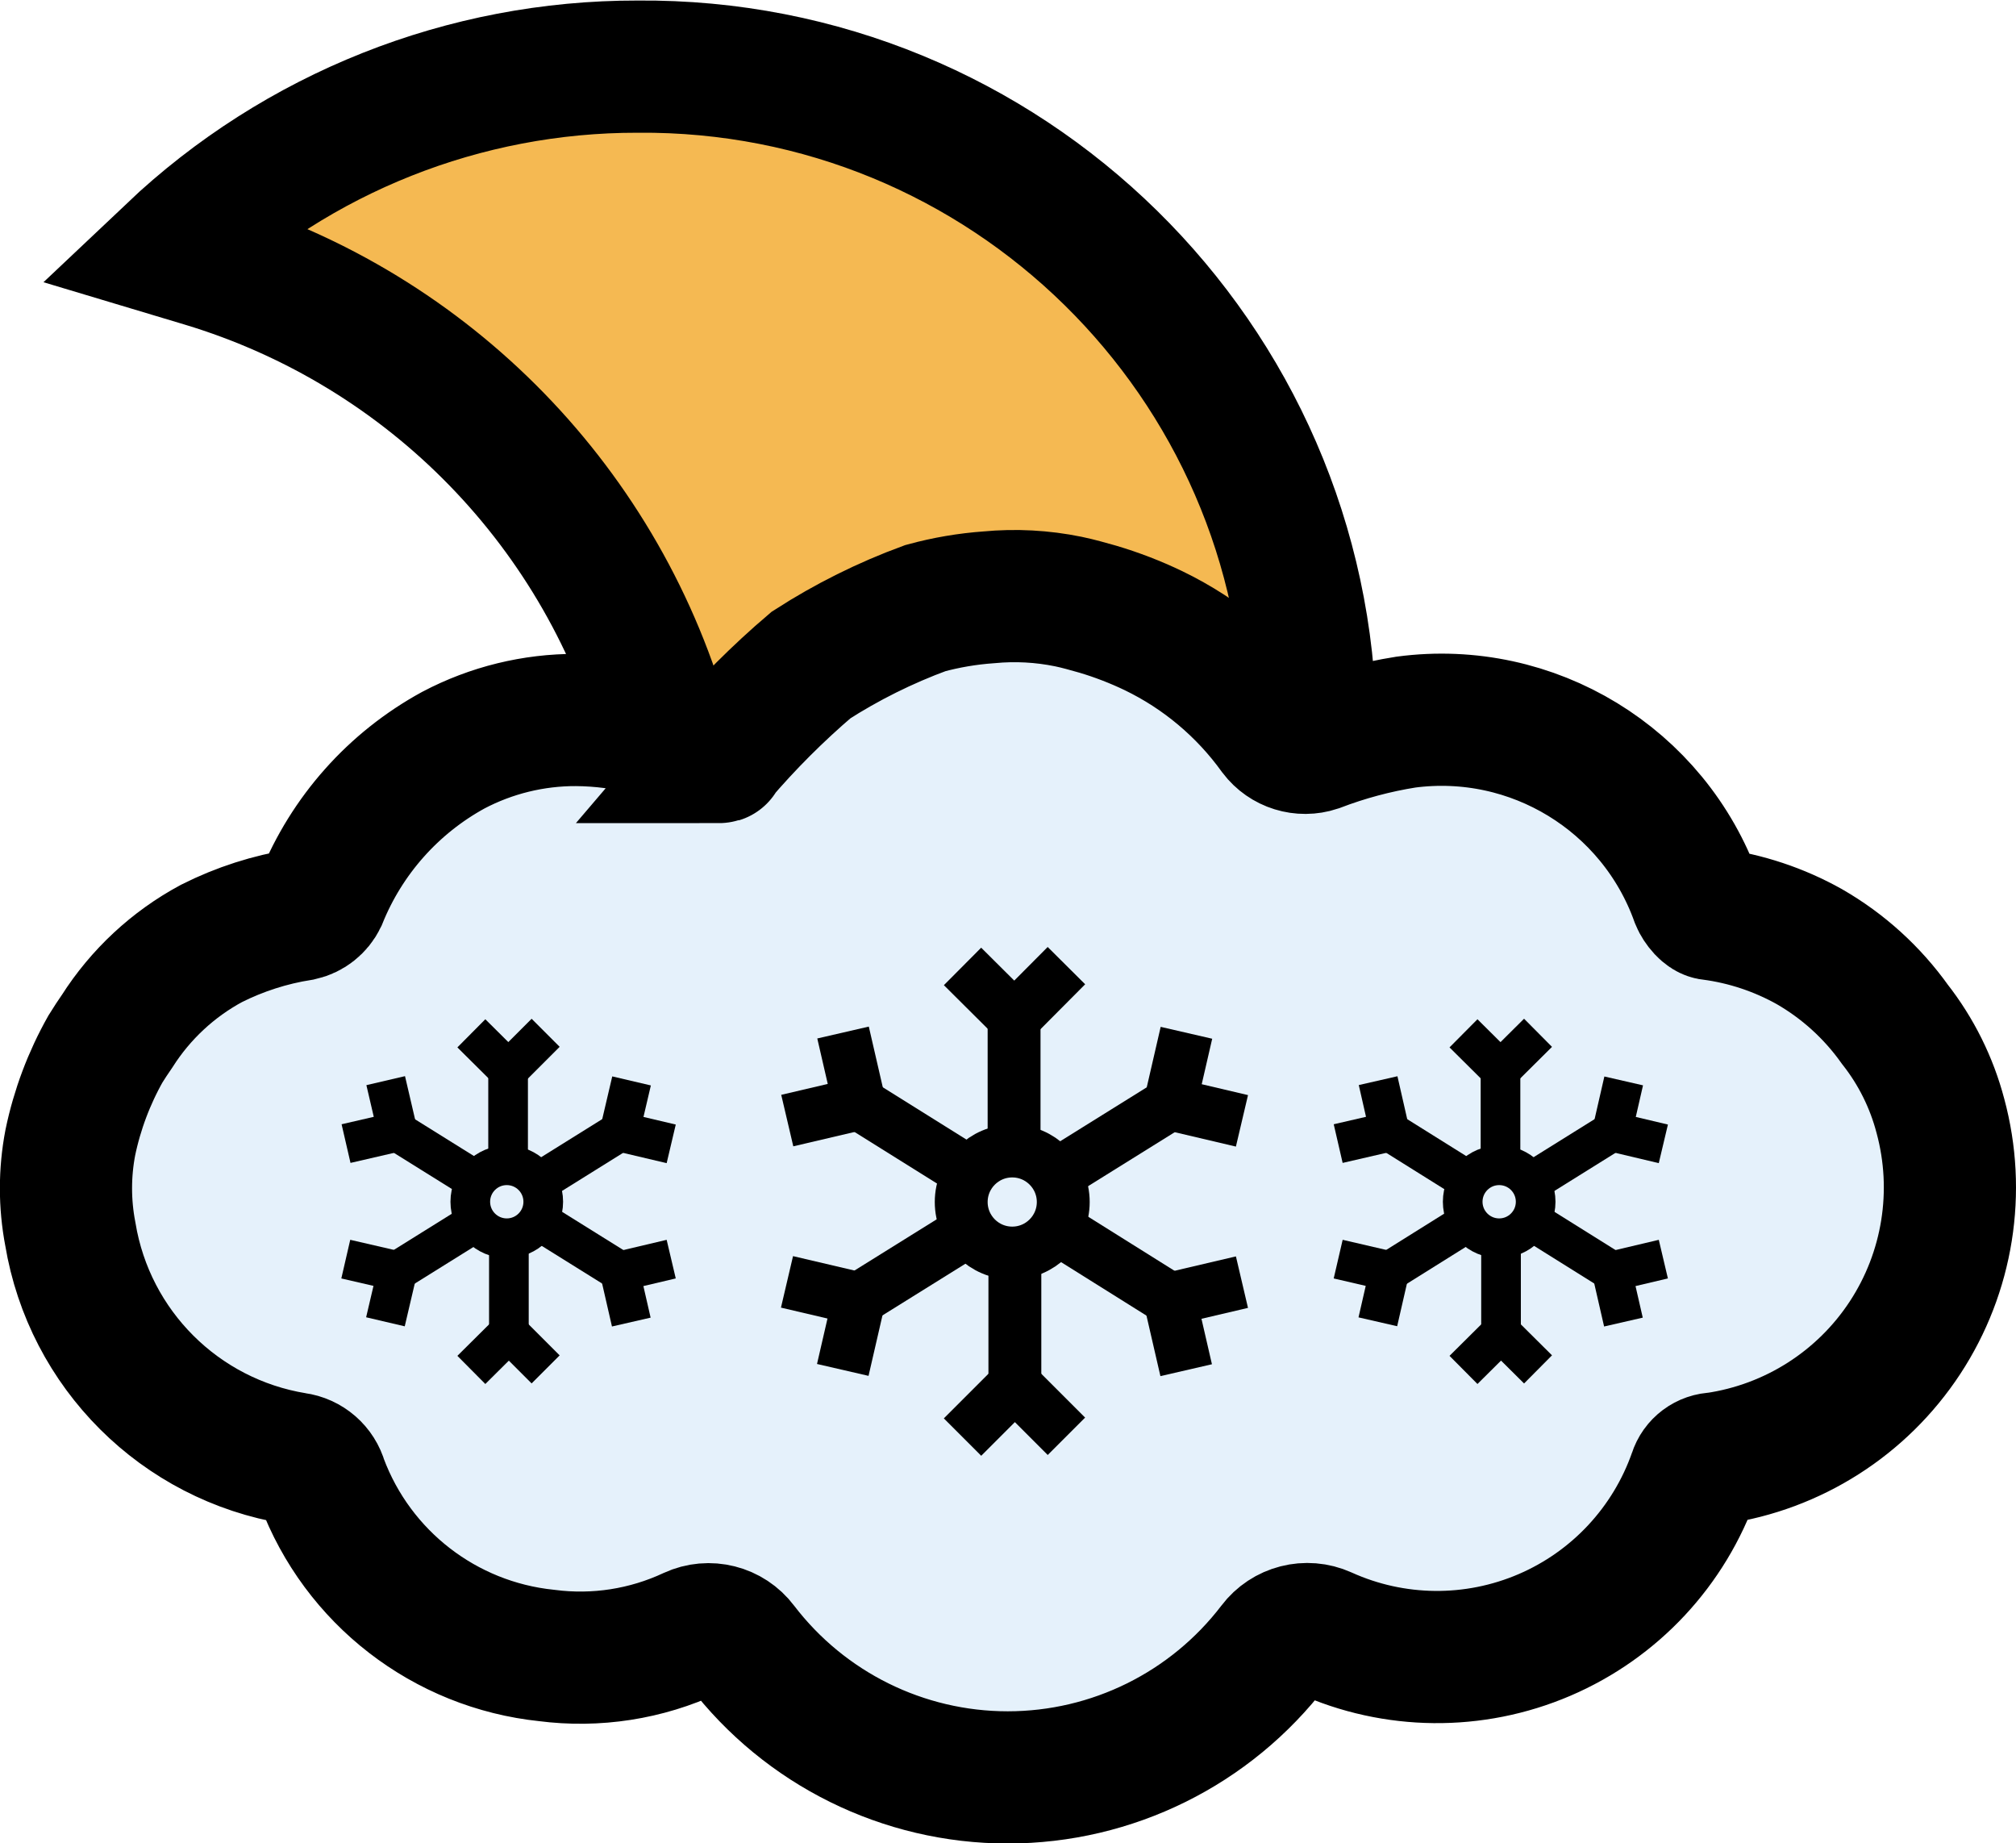
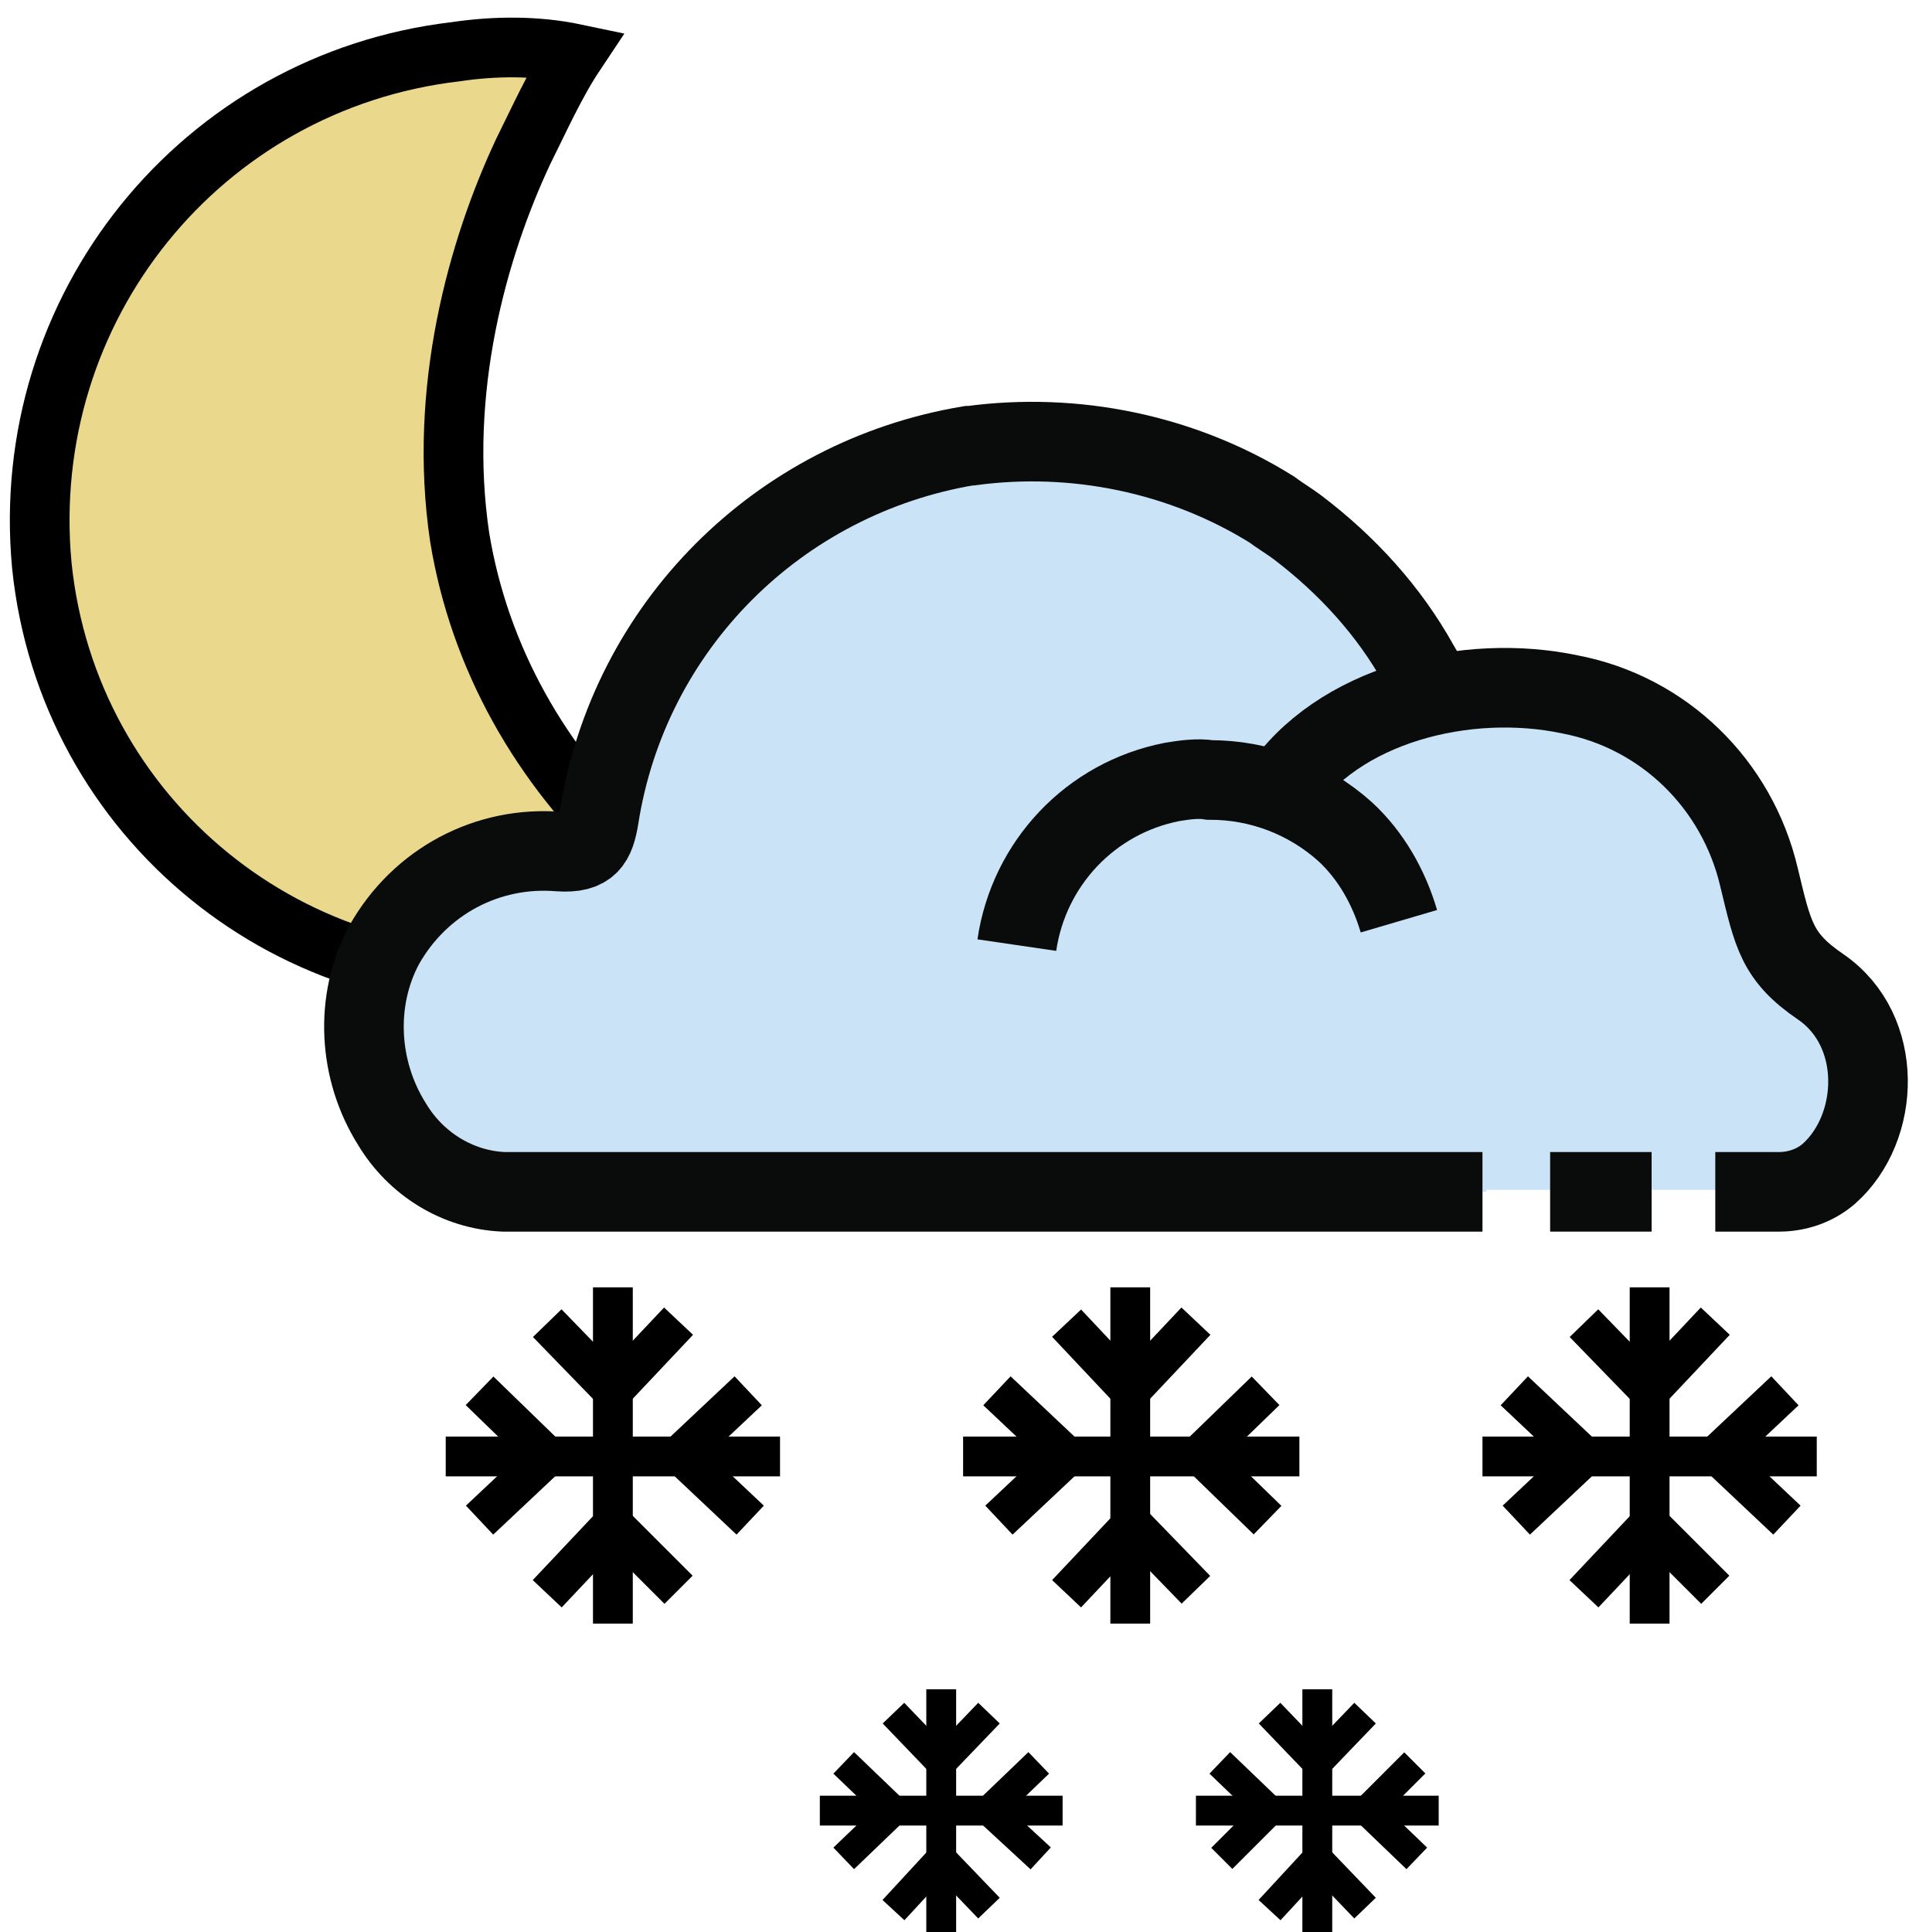
- <svg xmlns="http://www.w3.org/2000/svg" viewBox="0 0 76.26 69.69">
-   <defs>
-     <style>.cls-1{fill:#f5b952;}.cls-2{fill:#e5f1fb;}.cls-3,.cls-4,.cls-5{fill:none;stroke:#000;stroke-miterlimit:10;}.cls-3{stroke-width:1.5px;}.cls-4{stroke-width:2px;}.cls-5{stroke-width:5px;}</style>
-   </defs>
-   <g id="Layer_2" data-name="Layer 2">
-     <g id="Layer_1-2" data-name="Layer 1">
-       <path class="cls-1" d="M25.21,26.89c2.34-.46,4.67-1,7-1.48C37,24.34,42,24.31,46.79,23.26c.29-.06.58-.11.86-.14A25.59,25.59,0,0,0,5,9.51l1.2.36C18.12,13.5,25.46,18.93,25.21,26.89Z" />
-       <path class="cls-2" d="M72.63,42.71a9.76,9.76,0,0,0-1.91-3.66,9.48,9.48,0,0,0-2.41-2.23,10.19,10.19,0,0,0-4.12-1.51c-.21,0-.45-.32-.55-.54a10,10,0,0,0-10.7-6.52,18.19,18.19,0,0,0-3.54.93,1,1,0,0,1-1.18-.41,12,12,0,0,0-4.6-3.9,12.61,12.61,0,0,0-2-.79c-.35-.11-.72-.21-1.09-.29a10.43,10.43,0,0,0-3-.17c-.45,0-.85.08-1.2.13a10.94,10.94,0,0,0-1.15.24L35,24a21.18,21.18,0,0,0-4.17,2,29.76,29.76,0,0,0-3.42,3.34c.09,0,0,0-.1,0A11.39,11.39,0,0,0,22.18,28a9.65,9.65,0,0,0-4.56,1.09,10.67,10.67,0,0,0-4.73,5,2.18,2.18,0,0,1-1.34,1,11.09,11.09,0,0,0-2.83,1,9.39,9.39,0,0,0-3.55,3.15c-.14.21-.29.42-.42.65a11.34,11.34,0,0,0-1.32,3.4,8.63,8.63,0,0,0,0,3.34,10,10,0,0,0,8.29,8.24,1.16,1.16,0,0,1,1,.84A10,10,0,0,0,21,62.12a9.92,9.92,0,0,0,5.72-1,1,1,0,0,1,1.26.31,12.48,12.48,0,0,0,20.18.1,1,1,0,0,1,1.25-.31,10.16,10.16,0,0,0,14.14-5.51.8.8,0,0,1,.77-.57A10,10,0,0,0,72.63,42.71Z" />
-       <line class="cls-3" x1="19.22" y1="40.5" x2="19.22" y2="44.41" />
-       <polyline class="cls-3" points="17.83 39.08 19.23 40.47 20.64 39.06" />
-       <line class="cls-3" x1="19.25" y1="50.37" x2="19.25" y2="46.46" />
-       <polyline class="cls-3" points="20.64 51.79 19.25 50.4 17.83 51.81" />
-       <line class="cls-3" x1="23.42" y1="48.06" x2="20.1" y2="45.99" />
-       <polyline class="cls-3" points="23.88 50 23.44 48.08 25.39 47.62" />
-       <line class="cls-3" x1="15.05" y1="42.81" x2="18.37" y2="44.88" />
-       <polyline class="cls-3" points="14.59 40.87 15.04 42.8 13.09 43.25" />
-       <line class="cls-3" x1="15.05" y1="48.06" x2="18.37" y2="45.99" />
-       <polyline class="cls-3" points="14.58 49.99 15.03 48.07 13.08 47.62" />
-       <line class="cls-3" x1="23.42" y1="42.81" x2="20.1" y2="44.88" />
-       <polyline class="cls-3" points="23.89 40.88 23.44 42.8 25.39 43.26" />
-       <circle class="cls-3" cx="19.17" cy="45.45" r="1.38" />
-       <line class="cls-4" x1="38.36" y1="38.53" x2="38.36" y2="44" />
-       <polyline class="cls-4" points="36.41 36.55 38.37 38.5 40.34 36.52" />
-       <line class="cls-4" x1="38.39" y1="52.34" x2="38.39" y2="46.87" />
-       <polyline class="cls-4" points="40.34 54.32 38.39 52.37 36.41 54.35" />
-       <line class="cls-4" x1="44.22" y1="49.11" x2="39.59" y2="46.21" />
-       <polyline class="cls-4" points="44.87 51.82 44.25 49.13 46.98 48.49" />
-       <line class="cls-4" x1="32.53" y1="41.76" x2="37.17" y2="44.66" />
-       <polyline class="cls-4" points="31.89 39.05 32.51 41.74 29.78 42.38" />
-       <line class="cls-4" x1="32.53" y1="49.1" x2="37.17" y2="46.21" />
-       <polyline class="cls-4" points="31.88 51.81 32.5 49.12 29.77 48.48" />
-       <line class="cls-4" x1="44.23" y1="41.77" x2="39.59" y2="44.66" />
-       <polyline class="cls-4" points="44.88 39.06 44.26 41.75 46.98 42.39" />
-       <circle class="cls-4" cx="38.29" cy="45.46" r="1.93" />
-       <line class="cls-3" x1="56.76" y1="40.5" x2="56.76" y2="44.41" />
-       <polyline class="cls-3" points="55.36 39.08 56.76 40.47 58.18 39.06" />
-       <line class="cls-3" x1="56.78" y1="50.37" x2="56.78" y2="46.46" />
-       <polyline class="cls-3" points="58.18 51.79 56.78 50.4 55.36 51.81" />
-       <line class="cls-3" x1="60.95" y1="48.06" x2="57.64" y2="45.99" />
-       <polyline class="cls-3" points="61.41 50 60.97 48.08 62.92 47.62" />
-       <line class="cls-3" x1="52.59" y1="42.81" x2="55.9" y2="44.88" />
-       <polyline class="cls-3" points="52.13 40.87 52.57 42.8 50.62 43.25" />
-       <line class="cls-3" x1="52.59" y1="48.06" x2="55.9" y2="45.99" />
-       <polyline class="cls-3" points="52.12 49.99 52.56 48.07 50.62 47.62" />
-       <line class="cls-3" x1="60.96" y1="42.81" x2="57.64" y2="44.88" />
-       <polyline class="cls-3" points="61.42 40.88 60.98 42.8 62.92 43.26" />
-       <circle class="cls-3" cx="56.71" cy="45.45" r="1.38" />
-       <path class="cls-5" d="M49.57,28.3c0-.26,0-.52,0-.78a25.24,25.24,0,0,0-25.45-25,25.57,25.57,0,0,0-17.62,7l1.2.36a25.89,25.89,0,0,1,17.52,18" />
-       <path class="cls-5" d="M73.4,42.2a9.53,9.53,0,0,0-1.72-3.46,10.24,10.24,0,0,0-3.24-2.94,10.36,10.36,0,0,0-3.7-1.23c-.21,0-.47-.33-.56-.55a10.25,10.25,0,0,0-11-6.71,16.79,16.79,0,0,0-3.36.9,1.42,1.42,0,0,1-1.58-.49,12.25,12.25,0,0,0-4.61-3.87,14.27,14.27,0,0,0-2.1-.81c-.36-.1-.73-.21-1.12-.29a10.17,10.17,0,0,0-3-.16A12.47,12.47,0,0,0,35,23a22,22,0,0,0-4.32,2.15,30.89,30.89,0,0,0-3.48,3.48c.09,0,0,0-.1-.05a11.43,11.43,0,0,0-5.3-1.35,9.9,9.9,0,0,0-4.65,1.14,11.16,11.16,0,0,0-5,5.62,1.12,1.12,0,0,1-.76.6A11.53,11.53,0,0,0,8,35.68,9.65,9.65,0,0,0,4.43,39c-.15.22-.3.44-.44.67a12.3,12.3,0,0,0-1.33,3.54,9.18,9.18,0,0,0,0,3.46,10.31,10.31,0,0,0,8.51,8.49,1.2,1.2,0,0,1,1,.87,10.21,10.21,0,0,0,8.51,6.58,9.91,9.91,0,0,0,5.47-.85,1.56,1.56,0,0,1,1.9.48,12.67,12.67,0,0,0,20.14,0,1.58,1.58,0,0,1,1.91-.49,10.32,10.32,0,0,0,14-6,.84.84,0,0,1,.79-.59A10.36,10.36,0,0,0,73.4,42.2Z" />
+ <svg xmlns="http://www.w3.org/2000/svg" version="1.1" id="Layer_1" x="0px" y="0px" viewBox="16 -16.1 95.9 97.1" style="enable-background:new 16 -16.1 95.9 97.1;" xml:space="preserve">
+   <style type="text/css">
+ 	.st0{fill:#EAD88C;}
+ 	.st1{fill:none;stroke:#000000;stroke-width:3;stroke-miterlimit:10;}
+ 	.st2{fill:none;}
+ 	.st3{fill:#CAE3F6;}
+ 	.st4{fill:none;stroke:#000000;stroke-width:1.5;stroke-miterlimit:10;}
+ 	.st5{fill:none;stroke:#000000;stroke-width:2;stroke-miterlimit:10;}
+ 	.st6{fill:none;stroke:#0A0B0B;stroke-width:4;stroke-miterlimit:10;}
+ </style>
+   <g>
+     <g>
+       <path class="st0" d="M38.9-13.5C26.1-12,16.9-0.6,18.1,12.3c1.3,12.8,12.7,22,25.4,20.7c3-0.4,5.7-1.2,8.5-2.7    c-1.6-1.1-3-2.3-4.3-3.7c-4.5-4.2-7.6-9.6-8.6-15.7C38,3.5,40-3.6,42.3-8.5c0.8-1.6,1.6-3.4,2.6-4.9C43-13.8,40.9-13.8,38.9-13.5z    " />
+       <path class="st1" d="M38.9-13.5C26.1-12,16.9-0.6,18.1,12.3c1.3,12.8,12.7,22,25.4,20.7c3-0.4,5.7-1.2,8.5-2.7    c-1.6-1.1-3-2.3-4.3-3.7c-4.5-4.2-7.6-9.6-8.6-15.7C38,3.5,40-3.6,42.3-8.5c0.8-1.6,1.6-3.4,2.6-4.9C43-13.8,40.9-13.8,38.9-13.5z    " />
+       <path class="st2" d="M60-11.1l-0.4-0.3c-5-3.6-11.1-5.2-18.3-4.6c-3.9,0.3-11.3,4-11.5,4.2C20.6-6.4,15.9,6.1,18.9,17.1    c0.3,1,0.6,1.9,1,2.9c1.4,3.6,3.7,6.9,6.6,9.5" />
    </g>
+     <path class="st3" d="M90.7,43.8H42.2c-2.3-0.1-4.3-1.4-5.5-3.4c-1.7-2.7-1.9-6.1-0.4-9c1.7-3.1,5.1-5,8.7-4.7   c1.5,0.1,1.8-0.5,1.9-1.7c1.5-9.5,8.9-17,18.4-18.6h0.1c5.2-0.7,10.4,0.4,14.8,3.2c0.4,0.3,0.9,0.6,1.3,0.9c2.4,1.9,4.5,4.2,6,6.9   l0.7,1.2" />
+     <path class="st3" d="M67.6,31.4c0.6-4.1,3.6-7.3,7.6-8.2c0.6-0.1,1.3-0.1,1.9-0.1c2.5,0,4.9,0.9,6.7,2.6c1.3,1.2,2.2,2.8,2.7,4.5" />
+     <path class="st3" d="M80.7,23.7c2.8-4.4,9.3-6,14.4-4.9c4.7,0.9,8.3,4.5,9.3,9.1c0.7,2.9,0.9,4,3.1,5.5c3.1,2.2,2.9,7.1,0.4,9.4   c-0.7,0.6-1.5,0.9-2.4,0.9H88.7" />
+     <line class="st2" x1="94.1" y1="43.8" x2="99.1" y2="43.8" />
+     <polyline class="st4" points="79.8,79.9 82.2,77.3 84.6,79.8  " />
+     <polyline class="st4" points="84.6,70 82.2,72.5 79.8,70  " />
+     <line class="st4" x1="82.2" y1="68.8" x2="82.2" y2="81" />
+     <polyline class="st4" points="87.2,77.3 84.7,74.9 87.1,72.5  " />
+     <polyline class="st4" points="77.3,72.5 79.8,74.9 77.4,77.3  " />
+     <line class="st4" x1="76.1" y1="74.9" x2="88.3" y2="74.9" />
+     <polyline class="st4" points="60.9,79.9 63.3,77.3 65.7,79.8  " />
+     <polyline class="st4" points="65.7,70 63.3,72.5 60.9,70  " />
+     <line class="st4" x1="63.3" y1="68.8" x2="63.3" y2="81" />
+     <polyline class="st4" points="68.3,77.3 65.7,74.9 68.2,72.5  " />
+     <polyline class="st4" points="58.4,72.5 60.9,74.9 58.4,77.3  " />
+     <line class="st4" x1="57.2" y1="74.9" x2="69.4" y2="74.9" />
+     <polyline class="st5" points="95.6,64 98.9,60.5 102.2,63.8  " />
+     <polyline class="st5" points="102.2,50.3 98.9,53.8 95.6,50.4  " />
+     <line class="st5" x1="98.9" y1="48.6" x2="98.9" y2="65.5" />
+     <polyline class="st5" points="105.8,60.3 102.3,57 105.7,53.8  " />
+     <polyline class="st5" points="92.1,53.8 95.6,57.1 92.2,60.3  " />
+     <line class="st5" x1="90.5" y1="57.1" x2="107.3" y2="57.1" />
+     <polyline class="st5" points="69.6,64 72.9,60.5 76.1,63.8  " />
+     <polyline class="st5" points="76.1,50.3 72.8,53.8 69.6,50.4  " />
+     <line class="st5" x1="72.8" y1="48.6" x2="72.8" y2="65.5" />
+     <polyline class="st5" points="79.7,60.3 76.3,57 79.6,53.8  " />
+     <polyline class="st5" points="66.1,53.8 69.6,57.1 66.2,60.3  " />
+     <line class="st5" x1="64.4" y1="57.1" x2="81.3" y2="57.1" />
+     <polyline class="st5" points="43.5,64 46.8,60.5 50.1,63.8  " />
+     <polyline class="st5" points="50.1,50.3 46.8,53.8 43.5,50.4  " />
+     <line class="st5" x1="46.8" y1="48.6" x2="46.8" y2="65.5" />
+     <polyline class="st5" points="53.7,60.3 50.2,57 53.6,53.8  " />
+     <polyline class="st5" points="40.1,53.8 43.5,57.1 40.1,60.3  " />
+     <line class="st5" x1="38.4" y1="57.1" x2="55.2" y2="57.1" />
+     <path class="st6" d="M90.5,43.8H41.3c-2.3-0.1-4.4-1.4-5.6-3.4c-1.7-2.7-1.9-6.2-0.4-9c1.8-3.2,5.2-5,8.8-4.7   c1.5,0.1,1.8-0.5,2-1.7c1.5-9.6,9-17.1,18.6-18.7h0.1C70,5.6,75.4,6.7,79.9,9.5c0.4,0.3,0.9,0.6,1.3,0.9c2.5,1.9,4.6,4.2,6.1,6.9   l0.7,1.2" />
+     <path class="st6" d="M67.1,31.4c0.6-4.1,3.7-7.4,7.8-8.2c0.6-0.1,1.3-0.2,1.9-0.1c2.5,0,4.9,0.9,6.8,2.6c1.3,1.2,2.2,2.8,2.7,4.5" />
+     <path class="st6" d="M80.3,23.7c2.9-4.4,9.4-6,14.6-4.9c4.7,0.9,8.4,4.5,9.5,9.2c0.7,2.9,0.9,4,3.1,5.5c3.2,2.2,3,7.1,0.4,9.4   c-0.7,0.6-1.6,0.9-2.5,0.9h-3.2" />
+     <line class="st6" x1="93.9" y1="43.8" x2="99" y2="43.8" />
  </g>
</svg>
